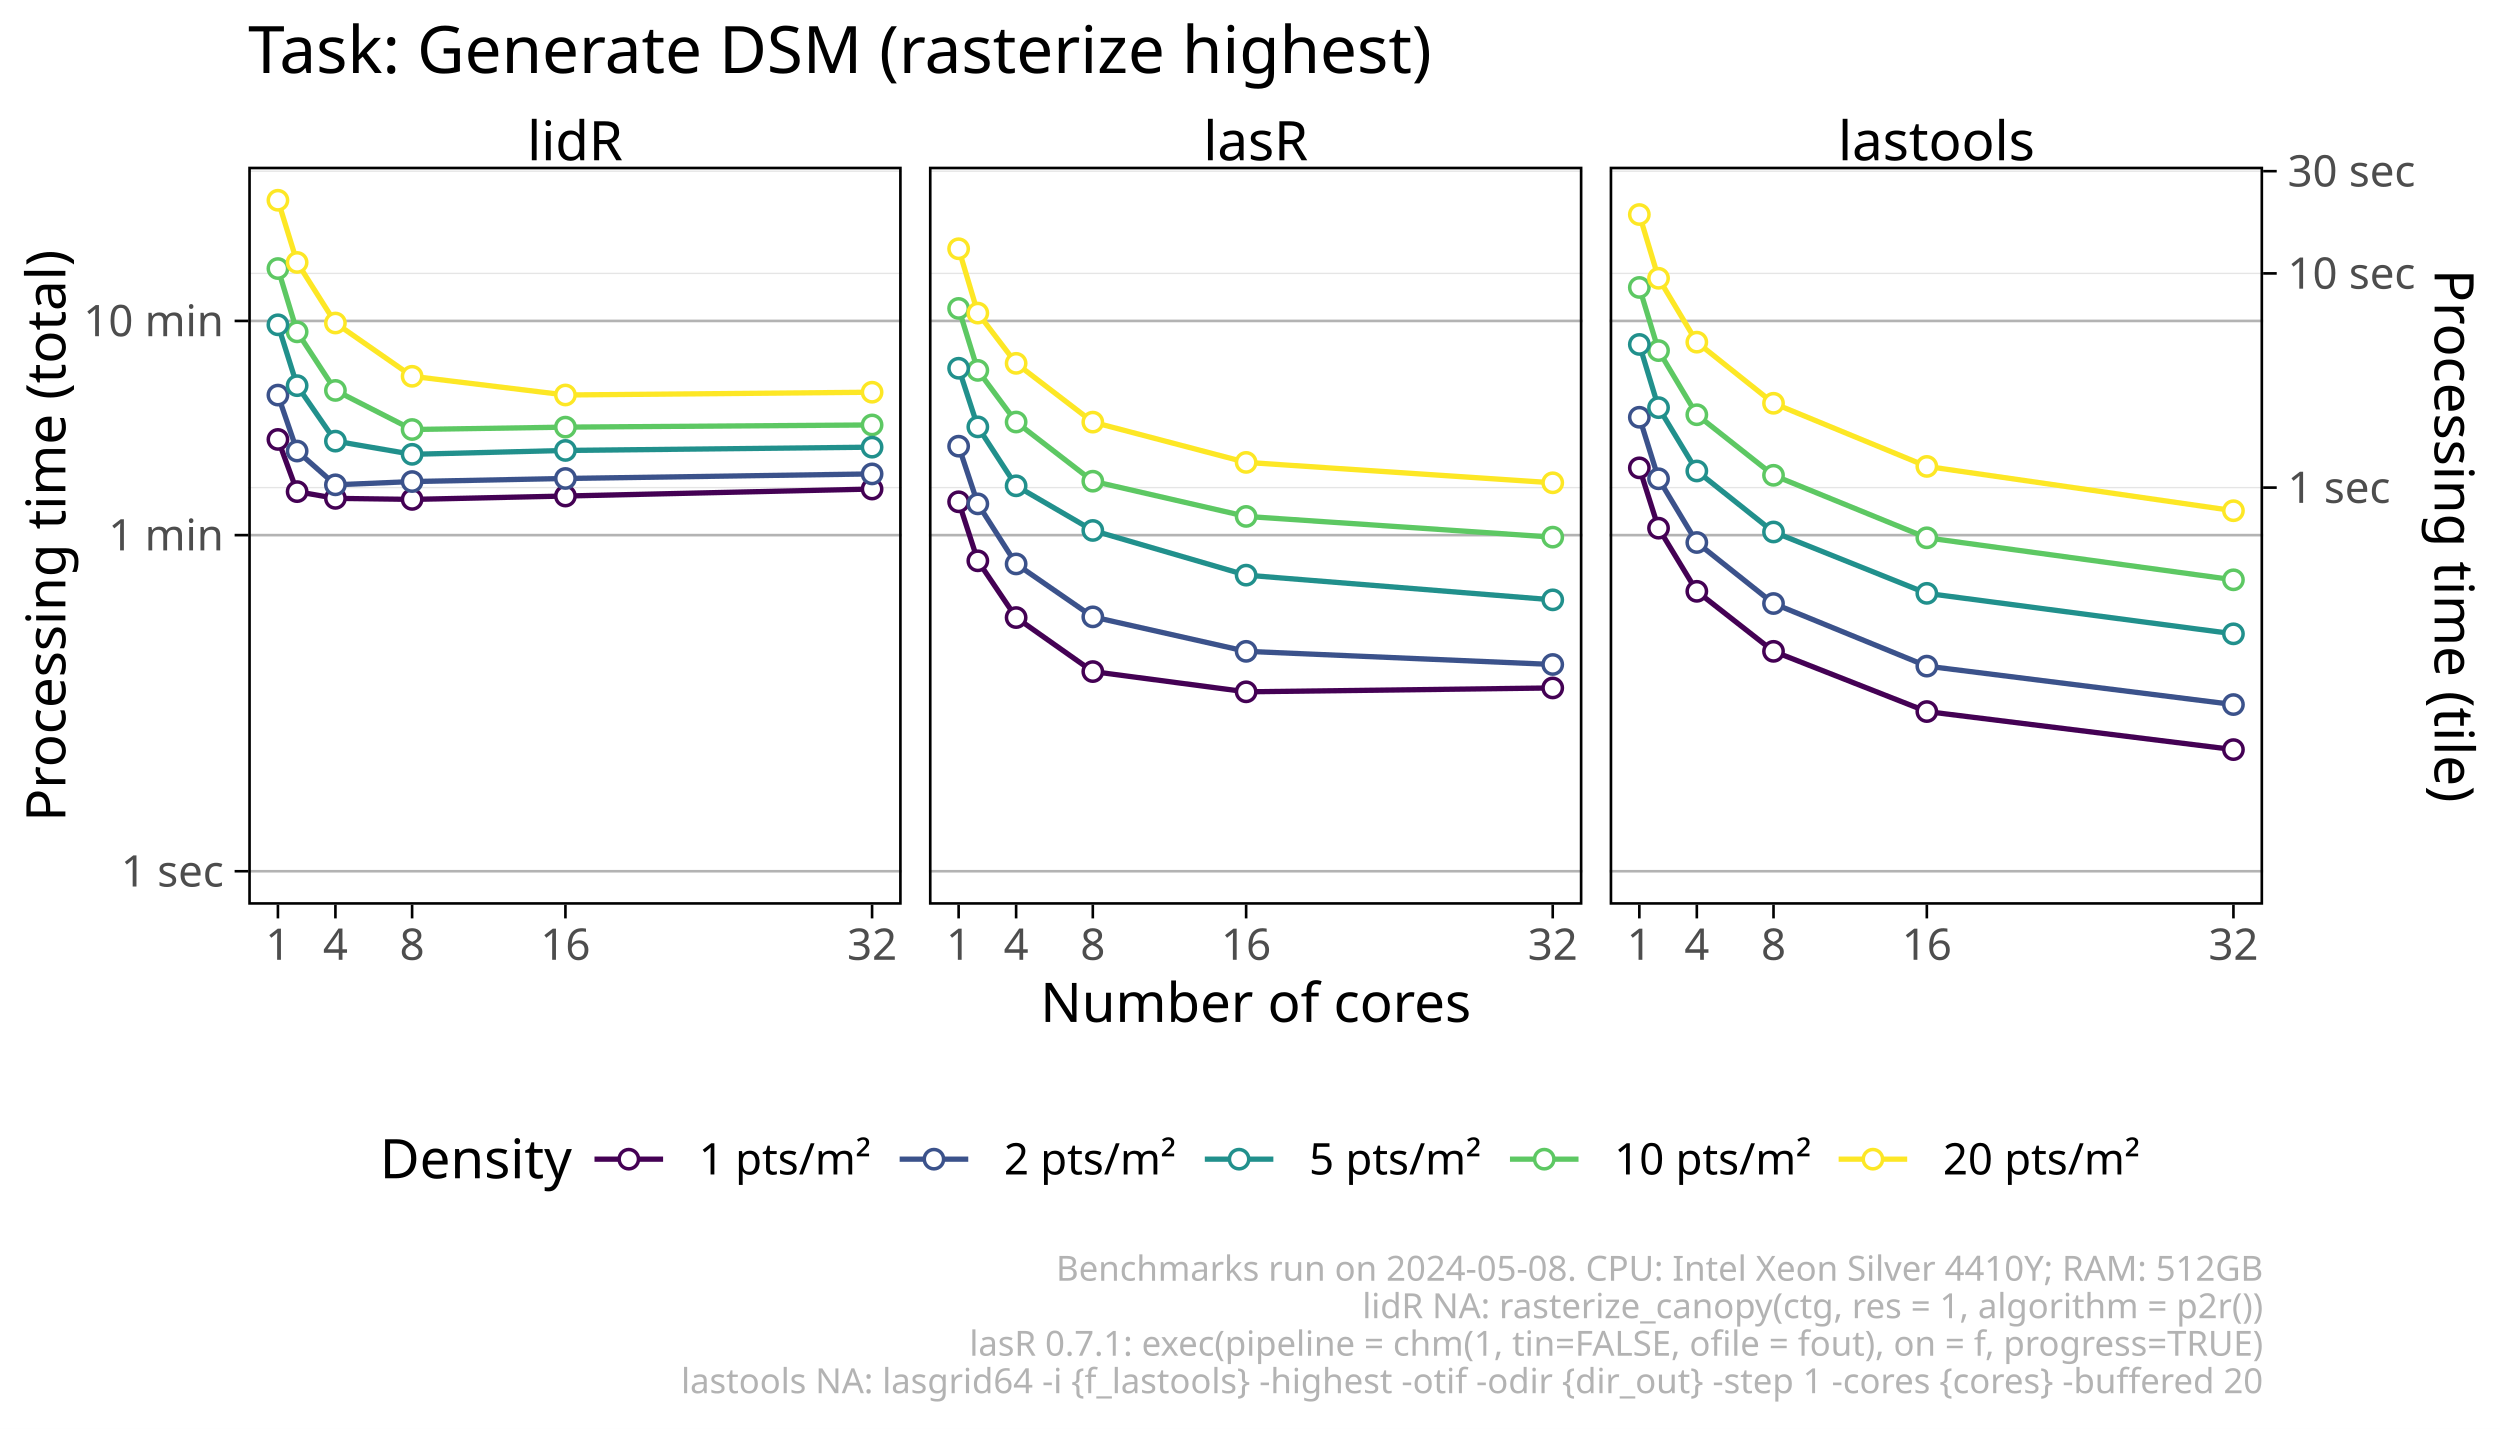
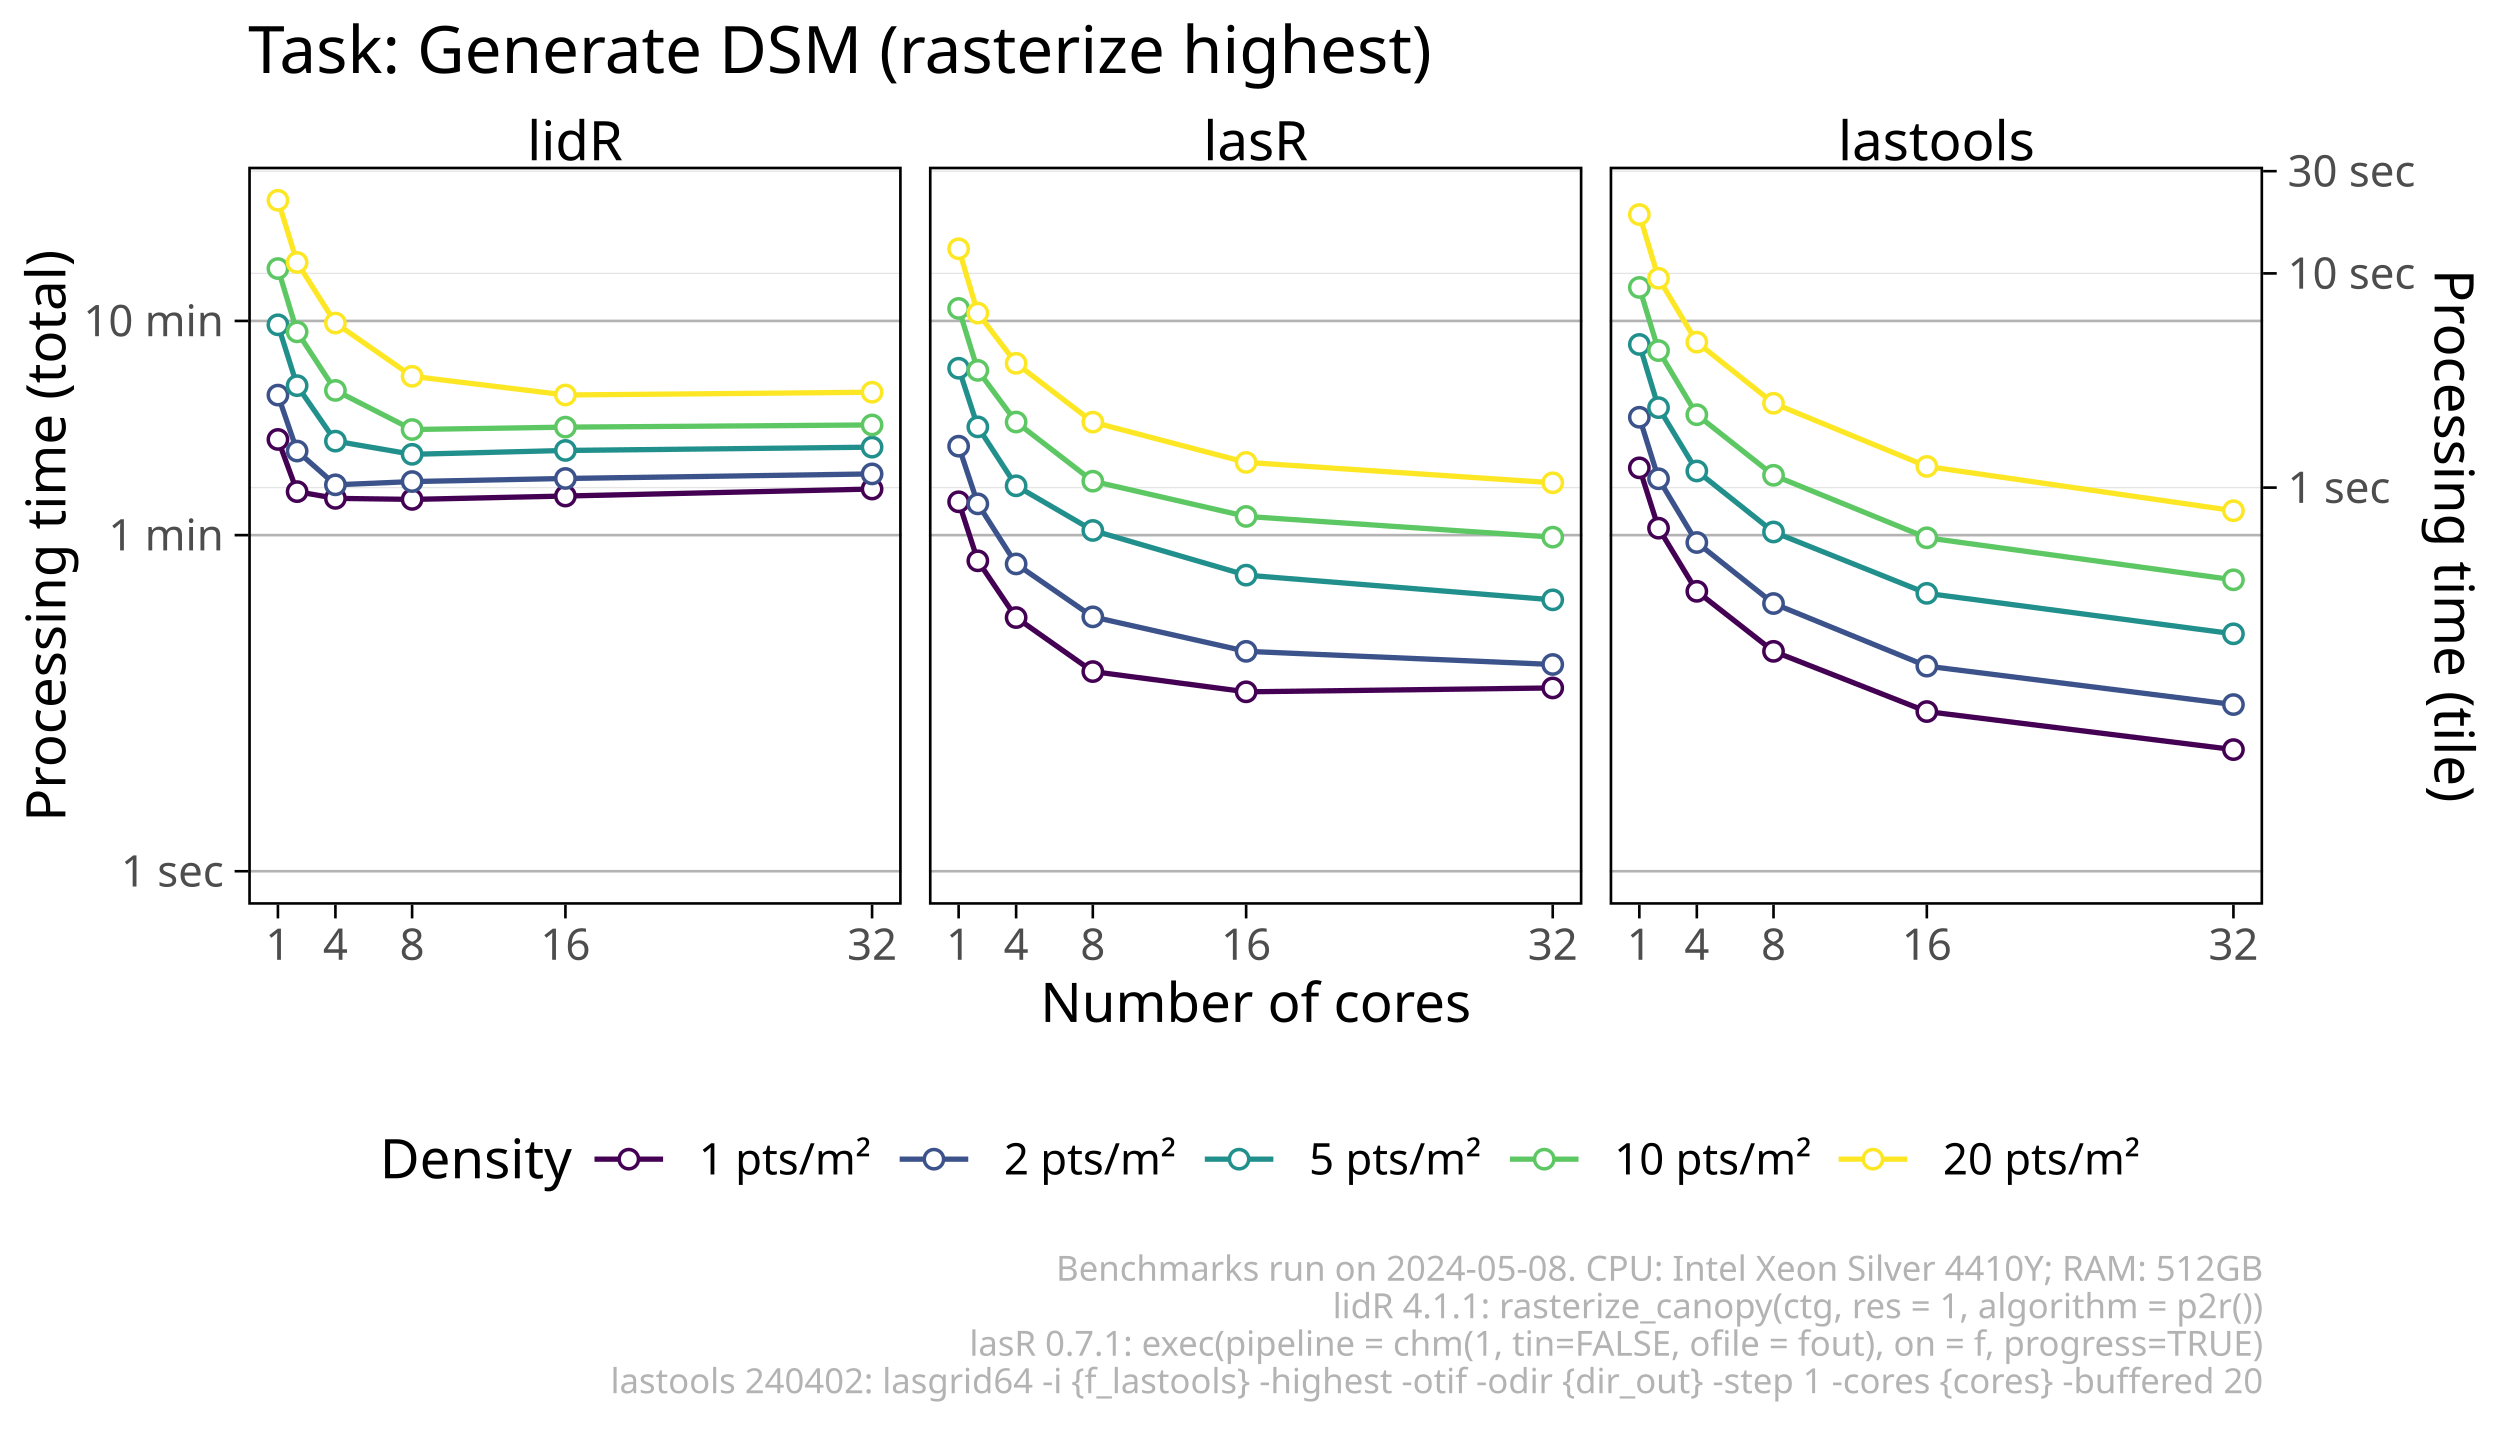
<svg xmlns="http://www.w3.org/2000/svg" class="svglite" width="504.00pt" height="288.00pt" viewBox="0 0 504.00 288.00">
  <defs>
    <style type="text/css">
    .svglite line, .svglite polyline, .svglite polygon, .svglite path, .svglite rect, .svglite circle {
      fill: none;
      stroke: #000000;
      stroke-linecap: round;
      stroke-linejoin: round;
      stroke-miterlimit: 10.00;
    }
    .svglite text {
      white-space: pre;
    }
  </style>
  </defs>
  <rect width="100%" height="100%" style="stroke: none; fill: #FFFFFF;" />
  <defs>
    <clipPath id="cpMC4wMHw1MDQuMDB8MC4wMHwyODguMDA=">
      <rect x="0.00" y="0.00" width="504.00" height="288.00" />
    </clipPath>
  </defs>
  <g clip-path="url(#cpMC4wMHw1MDQuMDB8MC4wMHwyODguMDA=)">
    <rect x="0.00" y="0.00" width="504.00" height="288.00" style="stroke-width: 1.07; stroke: #FFFFFF; fill: #FFFFFF;" />
  </g>
  <defs>
    <clipPath id="cpNTAuMDR8MTgxLjc5fDMzLjYwfDE4Mi40MQ==">
      <rect x="50.04" y="33.60" width="131.75" height="148.80" />
    </clipPath>
  </defs>
  <g clip-path="url(#cpNTAuMDR8MTgxLjc5fDMzLjYwfDE4Mi40MQ==)">
    <rect x="50.04" y="33.60" width="131.75" height="148.80" style="stroke-width: 1.07; stroke: none; fill: #FFFFFF;" />
    <polyline points="50.04,98.30 181.79,98.30 " style="stroke-width: 0.27; stroke: #E5E5E5; stroke-linecap: butt;" />
    <polyline points="50.04,55.12 181.79,55.12 " style="stroke-width: 0.27; stroke: #E5E5E5; stroke-linecap: butt;" />
    <polyline points="50.04,34.51 181.79,34.51 " style="stroke-width: 0.27; stroke: #E5E5E5; stroke-linecap: butt;" />
    <polyline points="50.04,175.64 181.79,175.64 " style="stroke-width: 0.53; stroke: #B3B3B3; stroke-linecap: butt;" />
    <polyline points="50.04,107.88 181.79,107.88 " style="stroke-width: 0.53; stroke: #B3B3B3; stroke-linecap: butt;" />
    <polyline points="50.04,64.70 181.79,64.70 " style="stroke-width: 0.53; stroke: #B3B3B3; stroke-linecap: butt;" />
    <polyline points="56.03,88.59 59.90,99.11 67.62,100.47 83.08,100.68 113.99,100.00 175.81,98.59 " style="stroke-width: 1.07; stroke: #440154; stroke-linecap: butt;" />
    <polyline points="56.03,79.65 59.90,90.93 67.62,97.74 83.08,97.08 113.99,96.46 175.81,95.54 " style="stroke-width: 1.07; stroke: #3B528B; stroke-linecap: butt;" />
    <polyline points="56.03,65.48 59.90,77.75 67.62,88.93 83.08,91.59 113.99,90.81 175.81,90.15 " style="stroke-width: 1.07; stroke: #21908C; stroke-linecap: butt;" />
    <polyline points="56.03,54.14 59.90,66.90 67.62,78.71 83.08,86.59 113.99,86.11 175.81,85.67 " style="stroke-width: 1.07; stroke: #5DC863; stroke-linecap: butt;" />
    <polyline points="56.03,40.37 59.90,52.91 67.62,65.12 83.08,75.86 113.99,79.63 175.81,79.07 " style="stroke-width: 1.07; stroke: #FDE725; stroke-linecap: butt;" />
    <circle cx="56.03" cy="88.59" r="1.95" style="stroke-width: 0.71; stroke: #440154; fill: #FFFFFF;" />
+     <circle cx="56.03" cy="79.65" r="1.95" style="stroke-width: 0.71; stroke: #3B528B; fill: #FFFFFF;" />
+     <circle cx="56.03" cy="65.48" r="1.95" style="stroke-width: 0.71; stroke: #21908C; fill: #FFFFFF;" />
+     <circle cx="56.03" cy="54.14" r="1.95" style="stroke-width: 0.71; stroke: #5DC863; fill: #FFFFFF;" />
+     <circle cx="56.03" cy="40.37" r="1.95" style="stroke-width: 0.71; stroke: #FDE725; fill: #FFFFFF;" />
+     <circle cx="59.90" cy="99.11" r="1.95" style="stroke-width: 0.71; stroke: #440154; fill: #FFFFFF;" />
+     <circle cx="59.90" cy="90.93" r="1.95" style="stroke-width: 0.71; stroke: #3B528B; fill: #FFFFFF;" />
+     <circle cx="59.90" cy="77.75" r="1.95" style="stroke-width: 0.71; stroke: #21908C; fill: #FFFFFF;" />
+     <circle cx="59.90" cy="66.90" r="1.95" style="stroke-width: 0.71; stroke: #5DC863; fill: #FFFFFF;" />
+     <circle cx="59.90" cy="52.91" r="1.95" style="stroke-width: 0.71; stroke: #FDE725; fill: #FFFFFF;" />
+     <circle cx="67.62" cy="100.47" r="1.95" style="stroke-width: 0.71; stroke: #440154; fill: #FFFFFF;" />
+     <circle cx="67.62" cy="97.74" r="1.95" style="stroke-width: 0.71; stroke: #3B528B; fill: #FFFFFF;" />
+     <circle cx="67.62" cy="88.93" r="1.95" style="stroke-width: 0.71; stroke: #21908C; fill: #FFFFFF;" />
+     <circle cx="67.62" cy="78.71" r="1.95" style="stroke-width: 0.71; stroke: #5DC863; fill: #FFFFFF;" />
+     <circle cx="67.62" cy="65.12" r="1.95" style="stroke-width: 0.71; stroke: #FDE725; fill: #FFFFFF;" />
+     <circle cx="83.08" cy="100.68" r="1.95" style="stroke-width: 0.71; stroke: #440154; fill: #FFFFFF;" />
+     <circle cx="83.08" cy="97.08" r="1.95" style="stroke-width: 0.71; stroke: #3B528B; fill: #FFFFFF;" />
+     <circle cx="83.08" cy="91.59" r="1.95" style="stroke-width: 0.71; stroke: #21908C; fill: #FFFFFF;" />
+     <circle cx="83.08" cy="86.59" r="1.95" style="stroke-width: 0.71; stroke: #5DC863; fill: #FFFFFF;" />
+     <circle cx="83.08" cy="75.86" r="1.95" style="stroke-width: 0.71; stroke: #FDE725; fill: #FFFFFF;" />
    <circle cx="113.99" cy="100.00" r="1.95" style="stroke-width: 0.71; stroke: #440154; fill: #FFFFFF;" />
-     <circle cx="59.90" cy="99.11" r="1.95" style="stroke-width: 0.71; stroke: #440154; fill: #FFFFFF;" />
+     <circle cx="113.99" cy="96.46" r="1.95" style="stroke-width: 0.71; stroke: #3B528B; fill: #FFFFFF;" />
+     <circle cx="113.99" cy="90.81" r="1.95" style="stroke-width: 0.71; stroke: #21908C; fill: #FFFFFF;" />
+     <circle cx="113.99" cy="86.11" r="1.95" style="stroke-width: 0.71; stroke: #5DC863; fill: #FFFFFF;" />
+     <circle cx="113.99" cy="79.63" r="1.95" style="stroke-width: 0.71; stroke: #FDE725; fill: #FFFFFF;" />
    <circle cx="175.81" cy="98.59" r="1.95" style="stroke-width: 0.71; stroke: #440154; fill: #FFFFFF;" />
-     <circle cx="67.62" cy="100.47" r="1.95" style="stroke-width: 0.71; stroke: #440154; fill: #FFFFFF;" />
-     <circle cx="83.08" cy="100.68" r="1.95" style="stroke-width: 0.71; stroke: #440154; fill: #FFFFFF;" />
-     <circle cx="56.03" cy="54.14" r="1.95" style="stroke-width: 0.71; stroke: #5DC863; fill: #FFFFFF;" />
-     <circle cx="113.99" cy="86.11" r="1.95" style="stroke-width: 0.71; stroke: #5DC863; fill: #FFFFFF;" />
-     <circle cx="59.90" cy="66.90" r="1.95" style="stroke-width: 0.71; stroke: #5DC863; fill: #FFFFFF;" />
+     <circle cx="175.81" cy="95.54" r="1.95" style="stroke-width: 0.71; stroke: #3B528B; fill: #FFFFFF;" />
+     <circle cx="175.81" cy="90.15" r="1.95" style="stroke-width: 0.71; stroke: #21908C; fill: #FFFFFF;" />
    <circle cx="175.81" cy="85.67" r="1.95" style="stroke-width: 0.71; stroke: #5DC863; fill: #FFFFFF;" />
-     <circle cx="67.62" cy="78.71" r="1.95" style="stroke-width: 0.71; stroke: #5DC863; fill: #FFFFFF;" />
-     <circle cx="83.08" cy="86.59" r="1.95" style="stroke-width: 0.71; stroke: #5DC863; fill: #FFFFFF;" />
-     <circle cx="56.03" cy="79.65" r="1.95" style="stroke-width: 0.71; stroke: #3B528B; fill: #FFFFFF;" />
-     <circle cx="113.99" cy="96.46" r="1.95" style="stroke-width: 0.71; stroke: #3B528B; fill: #FFFFFF;" />
-     <circle cx="59.90" cy="90.93" r="1.95" style="stroke-width: 0.71; stroke: #3B528B; fill: #FFFFFF;" />
-     <circle cx="175.81" cy="95.54" r="1.95" style="stroke-width: 0.71; stroke: #3B528B; fill: #FFFFFF;" />
-     <circle cx="67.62" cy="97.74" r="1.95" style="stroke-width: 0.71; stroke: #3B528B; fill: #FFFFFF;" />
-     <circle cx="83.08" cy="97.08" r="1.95" style="stroke-width: 0.71; stroke: #3B528B; fill: #FFFFFF;" />
-     <circle cx="56.03" cy="40.37" r="1.95" style="stroke-width: 0.71; stroke: #FDE725; fill: #FFFFFF;" />
-     <circle cx="113.99" cy="79.63" r="1.95" style="stroke-width: 0.71; stroke: #FDE725; fill: #FFFFFF;" />
-     <circle cx="59.90" cy="52.91" r="1.95" style="stroke-width: 0.71; stroke: #FDE725; fill: #FFFFFF;" />
    <circle cx="175.81" cy="79.07" r="1.95" style="stroke-width: 0.71; stroke: #FDE725; fill: #FFFFFF;" />
-     <circle cx="67.62" cy="65.12" r="1.95" style="stroke-width: 0.71; stroke: #FDE725; fill: #FFFFFF;" />
-     <circle cx="83.08" cy="75.86" r="1.95" style="stroke-width: 0.71; stroke: #FDE725; fill: #FFFFFF;" />
-     <circle cx="56.03" cy="65.48" r="1.95" style="stroke-width: 0.71; stroke: #21908C; fill: #FFFFFF;" />
-     <circle cx="113.99" cy="90.81" r="1.95" style="stroke-width: 0.71; stroke: #21908C; fill: #FFFFFF;" />
-     <circle cx="59.90" cy="77.75" r="1.95" style="stroke-width: 0.71; stroke: #21908C; fill: #FFFFFF;" />
-     <circle cx="175.81" cy="90.15" r="1.95" style="stroke-width: 0.71; stroke: #21908C; fill: #FFFFFF;" />
-     <circle cx="67.62" cy="88.93" r="1.95" style="stroke-width: 0.71; stroke: #21908C; fill: #FFFFFF;" />
-     <circle cx="83.08" cy="91.59" r="1.95" style="stroke-width: 0.71; stroke: #21908C; fill: #FFFFFF;" />
    <rect x="50.04" y="33.60" width="131.75" height="148.80" style="stroke-width: 1.07;" />
  </g>
  <g clip-path="url(#cpMC4wMHw1MDQuMDB8MC4wMHwyODguMDA=)">
</g>
  <defs>
    <clipPath id="cpMTg3LjI3fDMxOS4wMnwzMy42MHwxODIuNDE=">
      <rect x="187.27" y="33.60" width="131.75" height="148.80" />
    </clipPath>
  </defs>
  <g clip-path="url(#cpMTg3LjI3fDMxOS4wMnwzMy42MHwxODIuNDE=)">
    <rect x="187.27" y="33.60" width="131.75" height="148.80" style="stroke-width: 1.07; stroke: none; fill: #FFFFFF;" />
    <polyline points="187.27,98.30 319.02,98.30 " style="stroke-width: 0.27; stroke: #E5E5E5; stroke-linecap: butt;" />
    <polyline points="187.27,55.12 319.02,55.12 " style="stroke-width: 0.27; stroke: #E5E5E5; stroke-linecap: butt;" />
    <polyline points="187.27,34.51 319.02,34.51 " style="stroke-width: 0.27; stroke: #E5E5E5; stroke-linecap: butt;" />
    <polyline points="187.27,175.64 319.02,175.64 " style="stroke-width: 0.53; stroke: #B3B3B3; stroke-linecap: butt;" />
    <polyline points="187.27,107.88 319.02,107.88 " style="stroke-width: 0.53; stroke: #B3B3B3; stroke-linecap: butt;" />
    <polyline points="187.27,64.70 319.02,64.70 " style="stroke-width: 0.53; stroke: #B3B3B3; stroke-linecap: butt;" />
    <polyline points="193.26,101.16 197.13,113.06 204.85,124.50 220.31,135.39 251.22,139.47 313.03,138.69 " style="stroke-width: 1.07; stroke: #440154; stroke-linecap: butt;" />
    <polyline points="193.26,89.95 197.13,101.58 204.85,113.69 220.31,124.36 251.22,131.31 313.03,133.96 " style="stroke-width: 1.07; stroke: #3B528B; stroke-linecap: butt;" />
    <polyline points="193.26,74.24 197.13,86.06 204.85,97.94 220.31,106.94 251.22,115.95 313.03,120.93 " style="stroke-width: 1.07; stroke: #21908C; stroke-linecap: butt;" />
    <polyline points="193.26,62.18 197.13,74.67 204.85,85.08 220.31,97.01 251.22,104.11 313.03,108.29 " style="stroke-width: 1.07; stroke: #5DC863; stroke-linecap: butt;" />
    <polyline points="193.26,50.15 197.13,63.12 204.85,73.25 220.31,85.10 251.22,93.22 313.03,97.33 " style="stroke-width: 1.07; stroke: #FDE725; stroke-linecap: butt;" />
    <circle cx="193.26" cy="101.16" r="1.95" style="stroke-width: 0.71; stroke: #440154; fill: #FFFFFF;" />
+     <circle cx="193.26" cy="89.95" r="1.95" style="stroke-width: 0.71; stroke: #3B528B; fill: #FFFFFF;" />
+     <circle cx="193.26" cy="74.24" r="1.95" style="stroke-width: 0.71; stroke: #21908C; fill: #FFFFFF;" />
+     <circle cx="193.26" cy="62.18" r="1.95" style="stroke-width: 0.71; stroke: #5DC863; fill: #FFFFFF;" />
+     <circle cx="193.26" cy="50.15" r="1.95" style="stroke-width: 0.71; stroke: #FDE725; fill: #FFFFFF;" />
+     <circle cx="197.13" cy="113.06" r="1.95" style="stroke-width: 0.71; stroke: #440154; fill: #FFFFFF;" />
+     <circle cx="197.13" cy="101.58" r="1.95" style="stroke-width: 0.71; stroke: #3B528B; fill: #FFFFFF;" />
+     <circle cx="197.13" cy="86.06" r="1.95" style="stroke-width: 0.71; stroke: #21908C; fill: #FFFFFF;" />
+     <circle cx="197.13" cy="74.67" r="1.95" style="stroke-width: 0.71; stroke: #5DC863; fill: #FFFFFF;" />
+     <circle cx="197.13" cy="63.12" r="1.95" style="stroke-width: 0.71; stroke: #FDE725; fill: #FFFFFF;" />
+     <circle cx="204.85" cy="124.50" r="1.95" style="stroke-width: 0.71; stroke: #440154; fill: #FFFFFF;" />
+     <circle cx="204.85" cy="113.69" r="1.95" style="stroke-width: 0.71; stroke: #3B528B; fill: #FFFFFF;" />
+     <circle cx="204.85" cy="97.94" r="1.95" style="stroke-width: 0.71; stroke: #21908C; fill: #FFFFFF;" />
+     <circle cx="204.85" cy="85.08" r="1.95" style="stroke-width: 0.71; stroke: #5DC863; fill: #FFFFFF;" />
+     <circle cx="204.85" cy="73.25" r="1.95" style="stroke-width: 0.71; stroke: #FDE725; fill: #FFFFFF;" />
+     <circle cx="220.31" cy="135.39" r="1.95" style="stroke-width: 0.71; stroke: #440154; fill: #FFFFFF;" />
+     <circle cx="220.31" cy="124.36" r="1.95" style="stroke-width: 0.71; stroke: #3B528B; fill: #FFFFFF;" />
+     <circle cx="220.31" cy="106.94" r="1.95" style="stroke-width: 0.71; stroke: #21908C; fill: #FFFFFF;" />
+     <circle cx="220.31" cy="97.01" r="1.95" style="stroke-width: 0.71; stroke: #5DC863; fill: #FFFFFF;" />
+     <circle cx="220.31" cy="85.10" r="1.95" style="stroke-width: 0.71; stroke: #FDE725; fill: #FFFFFF;" />
    <circle cx="251.22" cy="139.47" r="1.95" style="stroke-width: 0.71; stroke: #440154; fill: #FFFFFF;" />
-     <circle cx="197.13" cy="113.06" r="1.95" style="stroke-width: 0.71; stroke: #440154; fill: #FFFFFF;" />
+     <circle cx="251.22" cy="131.31" r="1.95" style="stroke-width: 0.71; stroke: #3B528B; fill: #FFFFFF;" />
+     <circle cx="251.22" cy="115.95" r="1.95" style="stroke-width: 0.71; stroke: #21908C; fill: #FFFFFF;" />
+     <circle cx="251.22" cy="104.11" r="1.95" style="stroke-width: 0.71; stroke: #5DC863; fill: #FFFFFF;" />
+     <circle cx="251.22" cy="93.22" r="1.95" style="stroke-width: 0.71; stroke: #FDE725; fill: #FFFFFF;" />
    <circle cx="313.03" cy="138.69" r="1.95" style="stroke-width: 0.71; stroke: #440154; fill: #FFFFFF;" />
-     <circle cx="204.85" cy="124.50" r="1.95" style="stroke-width: 0.71; stroke: #440154; fill: #FFFFFF;" />
-     <circle cx="220.31" cy="135.39" r="1.95" style="stroke-width: 0.71; stroke: #440154; fill: #FFFFFF;" />
-     <circle cx="193.26" cy="62.18" r="1.95" style="stroke-width: 0.71; stroke: #5DC863; fill: #FFFFFF;" />
-     <circle cx="251.22" cy="104.11" r="1.95" style="stroke-width: 0.71; stroke: #5DC863; fill: #FFFFFF;" />
-     <circle cx="197.13" cy="74.67" r="1.95" style="stroke-width: 0.71; stroke: #5DC863; fill: #FFFFFF;" />
+     <circle cx="313.03" cy="133.96" r="1.95" style="stroke-width: 0.71; stroke: #3B528B; fill: #FFFFFF;" />
+     <circle cx="313.03" cy="120.93" r="1.95" style="stroke-width: 0.71; stroke: #21908C; fill: #FFFFFF;" />
    <circle cx="313.03" cy="108.29" r="1.95" style="stroke-width: 0.71; stroke: #5DC863; fill: #FFFFFF;" />
-     <circle cx="204.85" cy="85.08" r="1.95" style="stroke-width: 0.71; stroke: #5DC863; fill: #FFFFFF;" />
-     <circle cx="220.31" cy="97.01" r="1.95" style="stroke-width: 0.71; stroke: #5DC863; fill: #FFFFFF;" />
-     <circle cx="193.26" cy="89.95" r="1.95" style="stroke-width: 0.71; stroke: #3B528B; fill: #FFFFFF;" />
-     <circle cx="251.22" cy="131.31" r="1.95" style="stroke-width: 0.71; stroke: #3B528B; fill: #FFFFFF;" />
-     <circle cx="197.13" cy="101.58" r="1.95" style="stroke-width: 0.71; stroke: #3B528B; fill: #FFFFFF;" />
-     <circle cx="313.03" cy="133.96" r="1.95" style="stroke-width: 0.71; stroke: #3B528B; fill: #FFFFFF;" />
-     <circle cx="204.85" cy="113.69" r="1.95" style="stroke-width: 0.71; stroke: #3B528B; fill: #FFFFFF;" />
-     <circle cx="220.31" cy="124.36" r="1.95" style="stroke-width: 0.71; stroke: #3B528B; fill: #FFFFFF;" />
-     <circle cx="193.26" cy="50.15" r="1.95" style="stroke-width: 0.71; stroke: #FDE725; fill: #FFFFFF;" />
-     <circle cx="251.22" cy="93.22" r="1.95" style="stroke-width: 0.71; stroke: #FDE725; fill: #FFFFFF;" />
-     <circle cx="197.13" cy="63.12" r="1.95" style="stroke-width: 0.71; stroke: #FDE725; fill: #FFFFFF;" />
    <circle cx="313.03" cy="97.33" r="1.95" style="stroke-width: 0.71; stroke: #FDE725; fill: #FFFFFF;" />
-     <circle cx="204.85" cy="73.25" r="1.95" style="stroke-width: 0.71; stroke: #FDE725; fill: #FFFFFF;" />
-     <circle cx="220.31" cy="85.10" r="1.95" style="stroke-width: 0.71; stroke: #FDE725; fill: #FFFFFF;" />
-     <circle cx="193.26" cy="74.24" r="1.95" style="stroke-width: 0.71; stroke: #21908C; fill: #FFFFFF;" />
-     <circle cx="251.22" cy="115.95" r="1.95" style="stroke-width: 0.71; stroke: #21908C; fill: #FFFFFF;" />
-     <circle cx="197.13" cy="86.06" r="1.95" style="stroke-width: 0.71; stroke: #21908C; fill: #FFFFFF;" />
-     <circle cx="313.03" cy="120.93" r="1.95" style="stroke-width: 0.71; stroke: #21908C; fill: #FFFFFF;" />
-     <circle cx="204.85" cy="97.94" r="1.95" style="stroke-width: 0.71; stroke: #21908C; fill: #FFFFFF;" />
-     <circle cx="220.31" cy="106.94" r="1.95" style="stroke-width: 0.71; stroke: #21908C; fill: #FFFFFF;" />
    <rect x="187.27" y="33.60" width="131.75" height="148.80" style="stroke-width: 1.07;" />
  </g>
  <g clip-path="url(#cpMC4wMHw1MDQuMDB8MC4wMHwyODguMDA=)">
</g>
  <defs>
    <clipPath id="cpMzI0LjUwfDQ1Ni4yNXwzMy42MHwxODIuNDE=">
      <rect x="324.50" y="33.60" width="131.75" height="148.80" />
    </clipPath>
  </defs>
  <g clip-path="url(#cpMzI0LjUwfDQ1Ni4yNXwzMy42MHwxODIuNDE=)">
    <rect x="324.50" y="33.60" width="131.75" height="148.80" style="stroke-width: 1.07; stroke: none; fill: #FFFFFF;" />
    <polyline points="324.50,98.30 456.25,98.30 " style="stroke-width: 0.27; stroke: #E5E5E5; stroke-linecap: butt;" />
    <polyline points="324.50,55.12 456.25,55.12 " style="stroke-width: 0.27; stroke: #E5E5E5; stroke-linecap: butt;" />
    <polyline points="324.50,34.51 456.25,34.51 " style="stroke-width: 0.27; stroke: #E5E5E5; stroke-linecap: butt;" />
    <polyline points="324.50,175.64 456.25,175.64 " style="stroke-width: 0.53; stroke: #B3B3B3; stroke-linecap: butt;" />
    <polyline points="324.50,107.88 456.25,107.88 " style="stroke-width: 0.53; stroke: #B3B3B3; stroke-linecap: butt;" />
    <polyline points="324.50,64.70 456.25,64.70 " style="stroke-width: 0.53; stroke: #B3B3B3; stroke-linecap: butt;" />
    <polyline points="330.49,94.32 334.36,106.48 342.08,119.21 357.54,131.31 388.45,143.45 450.26,151.12 " style="stroke-width: 1.07; stroke: #440154; stroke-linecap: butt;" />
    <polyline points="330.49,84.12 334.36,96.52 342.08,109.37 357.54,121.67 388.45,134.29 450.26,142.04 " style="stroke-width: 1.07; stroke: #3B528B; stroke-linecap: butt;" />
    <polyline points="330.49,69.44 334.36,82.18 342.08,94.95 357.54,107.25 388.45,119.62 450.26,127.78 " style="stroke-width: 1.07; stroke: #21908C; stroke-linecap: butt;" />
    <polyline points="330.49,57.95 334.36,70.68 342.08,83.61 357.54,95.82 388.45,108.42 450.26,116.89 " style="stroke-width: 1.07; stroke: #5DC863; stroke-linecap: butt;" />
    <polyline points="330.49,43.25 334.36,56.10 342.08,68.98 357.54,81.30 388.45,94.03 450.26,102.96 " style="stroke-width: 1.07; stroke: #FDE725; stroke-linecap: butt;" />
    <circle cx="330.49" cy="94.32" r="1.95" style="stroke-width: 0.71; stroke: #440154; fill: #FFFFFF;" />
+     <circle cx="330.49" cy="84.12" r="1.95" style="stroke-width: 0.71; stroke: #3B528B; fill: #FFFFFF;" />
+     <circle cx="330.49" cy="69.44" r="1.95" style="stroke-width: 0.71; stroke: #21908C; fill: #FFFFFF;" />
+     <circle cx="330.49" cy="57.95" r="1.95" style="stroke-width: 0.71; stroke: #5DC863; fill: #FFFFFF;" />
+     <circle cx="330.49" cy="43.25" r="1.95" style="stroke-width: 0.71; stroke: #FDE725; fill: #FFFFFF;" />
+     <circle cx="334.36" cy="106.48" r="1.95" style="stroke-width: 0.71; stroke: #440154; fill: #FFFFFF;" />
+     <circle cx="334.36" cy="96.52" r="1.95" style="stroke-width: 0.71; stroke: #3B528B; fill: #FFFFFF;" />
+     <circle cx="334.36" cy="82.18" r="1.95" style="stroke-width: 0.71; stroke: #21908C; fill: #FFFFFF;" />
+     <circle cx="334.36" cy="70.68" r="1.95" style="stroke-width: 0.71; stroke: #5DC863; fill: #FFFFFF;" />
+     <circle cx="334.36" cy="56.10" r="1.95" style="stroke-width: 0.71; stroke: #FDE725; fill: #FFFFFF;" />
+     <circle cx="342.08" cy="119.21" r="1.95" style="stroke-width: 0.71; stroke: #440154; fill: #FFFFFF;" />
+     <circle cx="342.08" cy="109.37" r="1.95" style="stroke-width: 0.71; stroke: #3B528B; fill: #FFFFFF;" />
+     <circle cx="342.08" cy="94.95" r="1.95" style="stroke-width: 0.71; stroke: #21908C; fill: #FFFFFF;" />
+     <circle cx="342.08" cy="83.61" r="1.95" style="stroke-width: 0.71; stroke: #5DC863; fill: #FFFFFF;" />
+     <circle cx="342.08" cy="68.98" r="1.95" style="stroke-width: 0.71; stroke: #FDE725; fill: #FFFFFF;" />
+     <circle cx="357.54" cy="131.31" r="1.95" style="stroke-width: 0.71; stroke: #440154; fill: #FFFFFF;" />
+     <circle cx="357.54" cy="121.67" r="1.95" style="stroke-width: 0.71; stroke: #3B528B; fill: #FFFFFF;" />
+     <circle cx="357.54" cy="107.25" r="1.95" style="stroke-width: 0.71; stroke: #21908C; fill: #FFFFFF;" />
+     <circle cx="357.54" cy="95.82" r="1.95" style="stroke-width: 0.71; stroke: #5DC863; fill: #FFFFFF;" />
+     <circle cx="357.54" cy="81.30" r="1.95" style="stroke-width: 0.71; stroke: #FDE725; fill: #FFFFFF;" />
    <circle cx="388.45" cy="143.45" r="1.95" style="stroke-width: 0.71; stroke: #440154; fill: #FFFFFF;" />
-     <circle cx="334.36" cy="106.48" r="1.95" style="stroke-width: 0.71; stroke: #440154; fill: #FFFFFF;" />
+     <circle cx="388.45" cy="134.29" r="1.95" style="stroke-width: 0.71; stroke: #3B528B; fill: #FFFFFF;" />
+     <circle cx="388.45" cy="119.62" r="1.95" style="stroke-width: 0.71; stroke: #21908C; fill: #FFFFFF;" />
+     <circle cx="388.45" cy="108.42" r="1.95" style="stroke-width: 0.71; stroke: #5DC863; fill: #FFFFFF;" />
+     <circle cx="388.45" cy="94.03" r="1.95" style="stroke-width: 0.71; stroke: #FDE725; fill: #FFFFFF;" />
    <circle cx="450.26" cy="151.12" r="1.95" style="stroke-width: 0.71; stroke: #440154; fill: #FFFFFF;" />
-     <circle cx="342.08" cy="119.21" r="1.95" style="stroke-width: 0.71; stroke: #440154; fill: #FFFFFF;" />
-     <circle cx="357.54" cy="131.31" r="1.95" style="stroke-width: 0.71; stroke: #440154; fill: #FFFFFF;" />
-     <circle cx="330.49" cy="57.95" r="1.95" style="stroke-width: 0.71; stroke: #5DC863; fill: #FFFFFF;" />
-     <circle cx="388.45" cy="108.42" r="1.95" style="stroke-width: 0.71; stroke: #5DC863; fill: #FFFFFF;" />
-     <circle cx="334.36" cy="70.68" r="1.95" style="stroke-width: 0.71; stroke: #5DC863; fill: #FFFFFF;" />
+     <circle cx="450.26" cy="142.04" r="1.95" style="stroke-width: 0.71; stroke: #3B528B; fill: #FFFFFF;" />
+     <circle cx="450.26" cy="127.78" r="1.95" style="stroke-width: 0.71; stroke: #21908C; fill: #FFFFFF;" />
    <circle cx="450.26" cy="116.89" r="1.95" style="stroke-width: 0.71; stroke: #5DC863; fill: #FFFFFF;" />
-     <circle cx="342.08" cy="83.61" r="1.95" style="stroke-width: 0.71; stroke: #5DC863; fill: #FFFFFF;" />
-     <circle cx="357.54" cy="95.82" r="1.95" style="stroke-width: 0.71; stroke: #5DC863; fill: #FFFFFF;" />
-     <circle cx="330.49" cy="84.12" r="1.95" style="stroke-width: 0.71; stroke: #3B528B; fill: #FFFFFF;" />
-     <circle cx="388.45" cy="134.29" r="1.95" style="stroke-width: 0.71; stroke: #3B528B; fill: #FFFFFF;" />
-     <circle cx="334.36" cy="96.52" r="1.95" style="stroke-width: 0.71; stroke: #3B528B; fill: #FFFFFF;" />
-     <circle cx="450.26" cy="142.04" r="1.95" style="stroke-width: 0.71; stroke: #3B528B; fill: #FFFFFF;" />
-     <circle cx="342.08" cy="109.37" r="1.95" style="stroke-width: 0.71; stroke: #3B528B; fill: #FFFFFF;" />
-     <circle cx="357.54" cy="121.67" r="1.95" style="stroke-width: 0.71; stroke: #3B528B; fill: #FFFFFF;" />
-     <circle cx="330.49" cy="43.25" r="1.95" style="stroke-width: 0.71; stroke: #FDE725; fill: #FFFFFF;" />
-     <circle cx="388.45" cy="94.03" r="1.95" style="stroke-width: 0.71; stroke: #FDE725; fill: #FFFFFF;" />
-     <circle cx="334.36" cy="56.10" r="1.95" style="stroke-width: 0.71; stroke: #FDE725; fill: #FFFFFF;" />
    <circle cx="450.26" cy="102.96" r="1.95" style="stroke-width: 0.71; stroke: #FDE725; fill: #FFFFFF;" />
-     <circle cx="342.08" cy="68.98" r="1.95" style="stroke-width: 0.71; stroke: #FDE725; fill: #FFFFFF;" />
-     <circle cx="357.54" cy="81.30" r="1.95" style="stroke-width: 0.71; stroke: #FDE725; fill: #FFFFFF;" />
-     <circle cx="330.49" cy="69.44" r="1.95" style="stroke-width: 0.71; stroke: #21908C; fill: #FFFFFF;" />
-     <circle cx="388.45" cy="119.62" r="1.95" style="stroke-width: 0.71; stroke: #21908C; fill: #FFFFFF;" />
-     <circle cx="334.36" cy="82.18" r="1.95" style="stroke-width: 0.71; stroke: #21908C; fill: #FFFFFF;" />
-     <circle cx="450.26" cy="127.78" r="1.95" style="stroke-width: 0.71; stroke: #21908C; fill: #FFFFFF;" />
-     <circle cx="342.08" cy="94.95" r="1.95" style="stroke-width: 0.71; stroke: #21908C; fill: #FFFFFF;" />
-     <circle cx="357.54" cy="107.25" r="1.95" style="stroke-width: 0.71; stroke: #21908C; fill: #FFFFFF;" />
    <rect x="324.50" y="33.60" width="131.75" height="148.80" style="stroke-width: 1.07;" />
  </g>
  <g clip-path="url(#cpMC4wMHw1MDQuMDB8MC4wMHwyODguMDA=)">
</g>
  <defs>
    <clipPath id="cpNTAuMDR8MTgxLjc5fDIzLjMxfDMzLjYw">
      <rect x="50.04" y="23.31" width="131.75" height="10.30" />
    </clipPath>
  </defs>
  <g clip-path="url(#cpNTAuMDR8MTgxLjc5fDIzLjMxfDMzLjYw)">
    <rect x="50.04" y="23.31" width="131.75" height="10.30" style="stroke-width: 1.07; stroke: none;" />
    <text x="115.92" y="32.31" text-anchor="middle" style="font-size: 11.00px; font-family: &quot;Segoe UI&quot;;" textLength="18.39px" lengthAdjust="spacingAndGlyphs">lidR</text>
  </g>
  <g clip-path="url(#cpMC4wMHw1MDQuMDB8MC4wMHwyODguMDA=)">
</g>
  <defs>
    <clipPath id="cpMTg3LjI3fDMxOS4wMnwyMy4zMXwzMy42MA==">
      <rect x="187.27" y="23.31" width="131.75" height="10.30" />
    </clipPath>
  </defs>
  <g clip-path="url(#cpMTg3LjI3fDMxOS4wMnwyMy4zMXwzMy42MA==)">
    <rect x="187.27" y="23.31" width="131.75" height="10.30" style="stroke-width: 1.07; stroke: none;" />
    <text x="253.15" y="32.31" text-anchor="middle" style="font-size: 11.00px; font-family: &quot;Segoe UI&quot;;" textLength="19.50px" lengthAdjust="spacingAndGlyphs">lasR</text>
  </g>
  <g clip-path="url(#cpMC4wMHw1MDQuMDB8MC4wMHwyODguMDA=)">
</g>
  <defs>
    <clipPath id="cpMzI0LjUwfDQ1Ni4yNXwyMy4zMXwzMy42MA==">
      <rect x="324.50" y="23.31" width="131.75" height="10.30" />
    </clipPath>
  </defs>
  <g clip-path="url(#cpMzI0LjUwfDQ1Ni4yNXwyMy4zMXwzMy42MA==)">
    <rect x="324.50" y="23.31" width="131.75" height="10.30" style="stroke-width: 1.07; stroke: none;" />
    <text x="390.38" y="32.31" text-anchor="middle" style="font-size: 11.00px; font-family: &quot;Segoe UI&quot;;" textLength="36.78px" lengthAdjust="spacingAndGlyphs">lastools</text>
  </g>
  <g clip-path="url(#cpMC4wMHw1MDQuMDB8MC4wMHwyODguMDA=)">
    <polyline points="56.03,185.15 56.03,182.41 " style="stroke-width: 0.53; stroke-linecap: butt;" />
    <polyline points="67.62,185.15 67.62,182.41 " style="stroke-width: 0.53; stroke-linecap: butt;" />
    <polyline points="83.08,185.15 83.08,182.41 " style="stroke-width: 0.53; stroke-linecap: butt;" />
    <polyline points="113.99,185.15 113.99,182.41 " style="stroke-width: 0.53; stroke-linecap: butt;" />
    <polyline points="175.81,185.15 175.81,182.41 " style="stroke-width: 0.53; stroke-linecap: butt;" />
    <text x="56.03" y="193.50" text-anchor="middle" style="font-size: 8.80px;fill: #4D4D4D; font-family: &quot;Segoe UI&quot;;" textLength="4.74px" lengthAdjust="spacingAndGlyphs">1</text>
    <text x="67.62" y="193.50" text-anchor="middle" style="font-size: 8.80px;fill: #4D4D4D; font-family: &quot;Segoe UI&quot;;" textLength="4.74px" lengthAdjust="spacingAndGlyphs">4</text>
    <text x="83.08" y="193.50" text-anchor="middle" style="font-size: 8.80px;fill: #4D4D4D; font-family: &quot;Segoe UI&quot;;" textLength="4.74px" lengthAdjust="spacingAndGlyphs">8</text>
    <text x="113.99" y="193.50" text-anchor="middle" style="font-size: 8.80px;fill: #4D4D4D; font-family: &quot;Segoe UI&quot;;" textLength="9.49px" lengthAdjust="spacingAndGlyphs">16</text>
    <text x="175.81" y="193.50" text-anchor="middle" style="font-size: 8.80px;fill: #4D4D4D; font-family: &quot;Segoe UI&quot;;" textLength="9.49px" lengthAdjust="spacingAndGlyphs">32</text>
    <polyline points="193.26,185.15 193.26,182.41 " style="stroke-width: 0.53; stroke-linecap: butt;" />
    <polyline points="204.85,185.15 204.85,182.41 " style="stroke-width: 0.53; stroke-linecap: butt;" />
    <polyline points="220.31,185.15 220.31,182.41 " style="stroke-width: 0.53; stroke-linecap: butt;" />
    <polyline points="251.22,185.15 251.22,182.41 " style="stroke-width: 0.53; stroke-linecap: butt;" />
    <polyline points="313.03,185.15 313.03,182.41 " style="stroke-width: 0.53; stroke-linecap: butt;" />
    <text x="193.26" y="193.50" text-anchor="middle" style="font-size: 8.80px;fill: #4D4D4D; font-family: &quot;Segoe UI&quot;;" textLength="4.74px" lengthAdjust="spacingAndGlyphs">1</text>
    <text x="204.85" y="193.50" text-anchor="middle" style="font-size: 8.80px;fill: #4D4D4D; font-family: &quot;Segoe UI&quot;;" textLength="4.74px" lengthAdjust="spacingAndGlyphs">4</text>
    <text x="220.31" y="193.50" text-anchor="middle" style="font-size: 8.80px;fill: #4D4D4D; font-family: &quot;Segoe UI&quot;;" textLength="4.74px" lengthAdjust="spacingAndGlyphs">8</text>
    <text x="251.22" y="193.50" text-anchor="middle" style="font-size: 8.80px;fill: #4D4D4D; font-family: &quot;Segoe UI&quot;;" textLength="9.49px" lengthAdjust="spacingAndGlyphs">16</text>
    <text x="313.03" y="193.50" text-anchor="middle" style="font-size: 8.80px;fill: #4D4D4D; font-family: &quot;Segoe UI&quot;;" textLength="9.49px" lengthAdjust="spacingAndGlyphs">32</text>
    <polyline points="330.49,185.15 330.49,182.41 " style="stroke-width: 0.53; stroke-linecap: butt;" />
    <polyline points="342.08,185.15 342.08,182.41 " style="stroke-width: 0.53; stroke-linecap: butt;" />
    <polyline points="357.54,185.15 357.54,182.41 " style="stroke-width: 0.53; stroke-linecap: butt;" />
    <polyline points="388.45,185.15 388.45,182.41 " style="stroke-width: 0.53; stroke-linecap: butt;" />
    <polyline points="450.26,185.15 450.26,182.41 " style="stroke-width: 0.53; stroke-linecap: butt;" />
    <text x="330.49" y="193.50" text-anchor="middle" style="font-size: 8.80px;fill: #4D4D4D; font-family: &quot;Segoe UI&quot;;" textLength="4.74px" lengthAdjust="spacingAndGlyphs">1</text>
    <text x="342.08" y="193.50" text-anchor="middle" style="font-size: 8.80px;fill: #4D4D4D; font-family: &quot;Segoe UI&quot;;" textLength="4.74px" lengthAdjust="spacingAndGlyphs">4</text>
    <text x="357.54" y="193.50" text-anchor="middle" style="font-size: 8.80px;fill: #4D4D4D; font-family: &quot;Segoe UI&quot;;" textLength="4.74px" lengthAdjust="spacingAndGlyphs">8</text>
    <text x="388.45" y="193.50" text-anchor="middle" style="font-size: 8.80px;fill: #4D4D4D; font-family: &quot;Segoe UI&quot;;" textLength="9.49px" lengthAdjust="spacingAndGlyphs">16</text>
    <text x="450.26" y="193.50" text-anchor="middle" style="font-size: 8.80px;fill: #4D4D4D; font-family: &quot;Segoe UI&quot;;" textLength="9.49px" lengthAdjust="spacingAndGlyphs">32</text>
    <text x="45.11" y="178.73" text-anchor="end" style="font-size: 8.80px;fill: #4D4D4D; font-family: &quot;Segoe UI&quot;;" textLength="19.56px" lengthAdjust="spacingAndGlyphs">1 sec</text>
    <text x="45.11" y="110.96" text-anchor="end" style="font-size: 8.80px;fill: #4D4D4D; font-family: &quot;Segoe UI&quot;;" textLength="21.85px" lengthAdjust="spacingAndGlyphs">1 min</text>
    <text x="45.11" y="67.78" text-anchor="end" style="font-size: 8.80px;fill: #4D4D4D; font-family: &quot;Segoe UI&quot;;" textLength="26.60px" lengthAdjust="spacingAndGlyphs">10 min</text>
    <polyline points="47.30,175.64 50.04,175.64 " style="stroke-width: 0.53; stroke-linecap: butt;" />
    <polyline points="47.30,107.88 50.04,107.88 " style="stroke-width: 0.53; stroke-linecap: butt;" />
    <polyline points="47.30,64.70 50.04,64.70 " style="stroke-width: 0.53; stroke-linecap: butt;" />
    <polyline points="458.99,98.30 456.25,98.30 " style="stroke-width: 0.53; stroke-linecap: butt;" />
    <polyline points="458.99,55.12 456.25,55.12 " style="stroke-width: 0.53; stroke-linecap: butt;" />
    <polyline points="458.99,34.51 456.25,34.51 " style="stroke-width: 0.53; stroke-linecap: butt;" />
    <text x="461.18" y="101.38" style="font-size: 8.80px;fill: #4D4D4D; font-family: &quot;Segoe UI&quot;;" textLength="19.56px" lengthAdjust="spacingAndGlyphs">1 sec</text>
    <text x="461.18" y="58.20" style="font-size: 8.80px;fill: #4D4D4D; font-family: &quot;Segoe UI&quot;;" textLength="24.30px" lengthAdjust="spacingAndGlyphs">10 sec</text>
    <text x="461.18" y="37.59" style="font-size: 8.80px;fill: #4D4D4D; font-family: &quot;Segoe UI&quot;;" textLength="24.30px" lengthAdjust="spacingAndGlyphs">30 sec</text>
    <text x="253.15" y="206.02" text-anchor="middle" style="font-size: 11.00px; font-family: &quot;Segoe UI&quot;;" textLength="81.32px" lengthAdjust="spacingAndGlyphs">Number of cores</text>
    <text transform="translate(13.18,108.01) rotate(-90)" text-anchor="middle" style="font-size: 11.00px; font-family: &quot;Segoe UI&quot;;" textLength="108.19px" lengthAdjust="spacingAndGlyphs">Processing time (total)</text>
    <text transform="translate(490.82,108.01) rotate(90)" text-anchor="middle" style="font-size: 11.00px; font-family: &quot;Segoe UI&quot;;" textLength="100.93px" lengthAdjust="spacingAndGlyphs">Processing time (tile)</text>
    <rect x="71.09" y="219.57" width="364.11" height="28.24" style="stroke-width: 1.07; stroke: none; fill: #FFFFFF;" />
    <text x="76.57" y="237.54" style="font-size: 11.00px; font-family: &quot;Segoe UI&quot;;" textLength="36.07px" lengthAdjust="spacingAndGlyphs">Density</text>
    <rect x="118.13" y="225.05" width="17.28" height="17.28" style="stroke-width: 1.07; stroke: none; fill: #FFFFFF;" />
    <line x1="119.85" y1="233.69" x2="133.68" y2="233.69" style="stroke-width: 1.07; stroke: #440154; stroke-linecap: butt;" />
    <circle cx="126.77" cy="233.69" r="1.95" style="stroke-width: 0.71; stroke: #440154; fill: #FFFFFF;" />
    <rect x="179.64" y="225.05" width="17.28" height="17.28" style="stroke-width: 1.07; stroke: none; fill: #FFFFFF;" />
    <line x1="181.37" y1="233.69" x2="195.20" y2="233.69" style="stroke-width: 1.07; stroke: #3B528B; stroke-linecap: butt;" />
    <circle cx="188.28" cy="233.69" r="1.95" style="stroke-width: 0.71; stroke: #3B528B; fill: #FFFFFF;" />
    <rect x="241.16" y="225.05" width="17.28" height="17.28" style="stroke-width: 1.07; stroke: none; fill: #FFFFFF;" />
    <line x1="242.89" y1="233.69" x2="256.71" y2="233.69" style="stroke-width: 1.07; stroke: #21908C; stroke-linecap: butt;" />
    <circle cx="249.80" cy="233.69" r="1.95" style="stroke-width: 0.71; stroke: #21908C; fill: #FFFFFF;" />
    <rect x="302.68" y="225.05" width="17.28" height="17.28" style="stroke-width: 1.07; stroke: none; fill: #FFFFFF;" />
    <line x1="304.41" y1="233.69" x2="318.23" y2="233.69" style="stroke-width: 1.07; stroke: #5DC863; stroke-linecap: butt;" />
    <circle cx="311.32" cy="233.69" r="1.95" style="stroke-width: 0.71; stroke: #5DC863; fill: #FFFFFF;" />
    <rect x="368.94" y="225.05" width="17.28" height="17.28" style="stroke-width: 1.07; stroke: none; fill: #FFFFFF;" />
    <line x1="370.67" y1="233.69" x2="384.49" y2="233.69" style="stroke-width: 1.07; stroke: #FDE725; stroke-linecap: butt;" />
    <circle cx="377.58" cy="233.69" r="1.95" style="stroke-width: 0.71; stroke: #FDE725; fill: #FFFFFF;" />
    <text x="140.89" y="236.77" style="font-size: 8.80px; font-family: &quot;Segoe UI&quot;;" textLength="33.28px" lengthAdjust="spacingAndGlyphs">1 pts/m²</text>
    <text x="202.40" y="236.77" style="font-size: 8.80px; font-family: &quot;Segoe UI&quot;;" textLength="33.28px" lengthAdjust="spacingAndGlyphs">2 pts/m²</text>
    <text x="263.92" y="236.77" style="font-size: 8.80px; font-family: &quot;Segoe UI&quot;;" textLength="33.28px" lengthAdjust="spacingAndGlyphs">5 pts/m²</text>
    <text x="325.44" y="236.77" style="font-size: 8.80px; font-family: &quot;Segoe UI&quot;;" textLength="38.02px" lengthAdjust="spacingAndGlyphs">10 pts/m²</text>
    <text x="391.70" y="236.77" style="font-size: 8.80px; font-family: &quot;Segoe UI&quot;;" textLength="38.02px" lengthAdjust="spacingAndGlyphs">20 pts/m²</text>
    <text x="50.04" y="14.72" style="font-size: 13.20px; font-family: &quot;Segoe UI&quot;;" textLength="222.83px" lengthAdjust="spacingAndGlyphs">Task: Generate DSM (rasterize highest)</text>
    <text x="456.25" y="258.19" text-anchor="end" style="font-size: 7.00px;fill: #B3B3B3; font-family: &quot;Segoe UI&quot;;" textLength="229.69px" lengthAdjust="spacingAndGlyphs">Benchmarks run on 2024-05-08. CPU: Intel Xeon Silver 4410Y; RAM: 512GB</text>
-     <text x="456.25" y="265.75" text-anchor="end" style="font-size: 7.00px;fill: #B3B3B3; font-family: &quot;Segoe UI&quot;;" textLength="175.05px" lengthAdjust="spacingAndGlyphs"> lidR NA: rasterize_canopy(ctg, res = 1, algorithm = p2r())</text>
+     <text x="456.25" y="265.75" text-anchor="end" style="font-size: 7.00px;fill: #B3B3B3; font-family: &quot;Segoe UI&quot;;" textLength="179.66px" lengthAdjust="spacingAndGlyphs"> lidR 4.1.1: rasterize_canopy(ctg, res = 1, algorithm = p2r())</text>
    <text x="456.25" y="273.31" text-anchor="end" style="font-size: 7.00px;fill: #B3B3B3; font-family: &quot;Segoe UI&quot;;" textLength="249.49px" lengthAdjust="spacingAndGlyphs">lasR 0.7.1: exec(pipeline = chm(1, tin=FALSE, ofile = fout), on = f, progress=TRUE)</text>
-     <text x="456.25" y="280.87" text-anchor="end" style="font-size: 7.00px;fill: #B3B3B3; font-family: &quot;Segoe UI&quot;;" textLength="302.25px" lengthAdjust="spacingAndGlyphs">lastools NA: lasgrid64 -i {f_lastools} -highest -otif -odir {dir_out} -step 1 -cores {cores} -buffered 20</text>
+     <text x="456.25" y="280.87" text-anchor="end" style="font-size: 7.00px;fill: #B3B3B3; font-family: &quot;Segoe UI&quot;;" textLength="315.14px" lengthAdjust="spacingAndGlyphs">lastools 240402: lasgrid64 -i {f_lastools} -highest -otif -odir {dir_out} -step 1 -cores {cores} -buffered 20</text>
  </g>
</svg>
